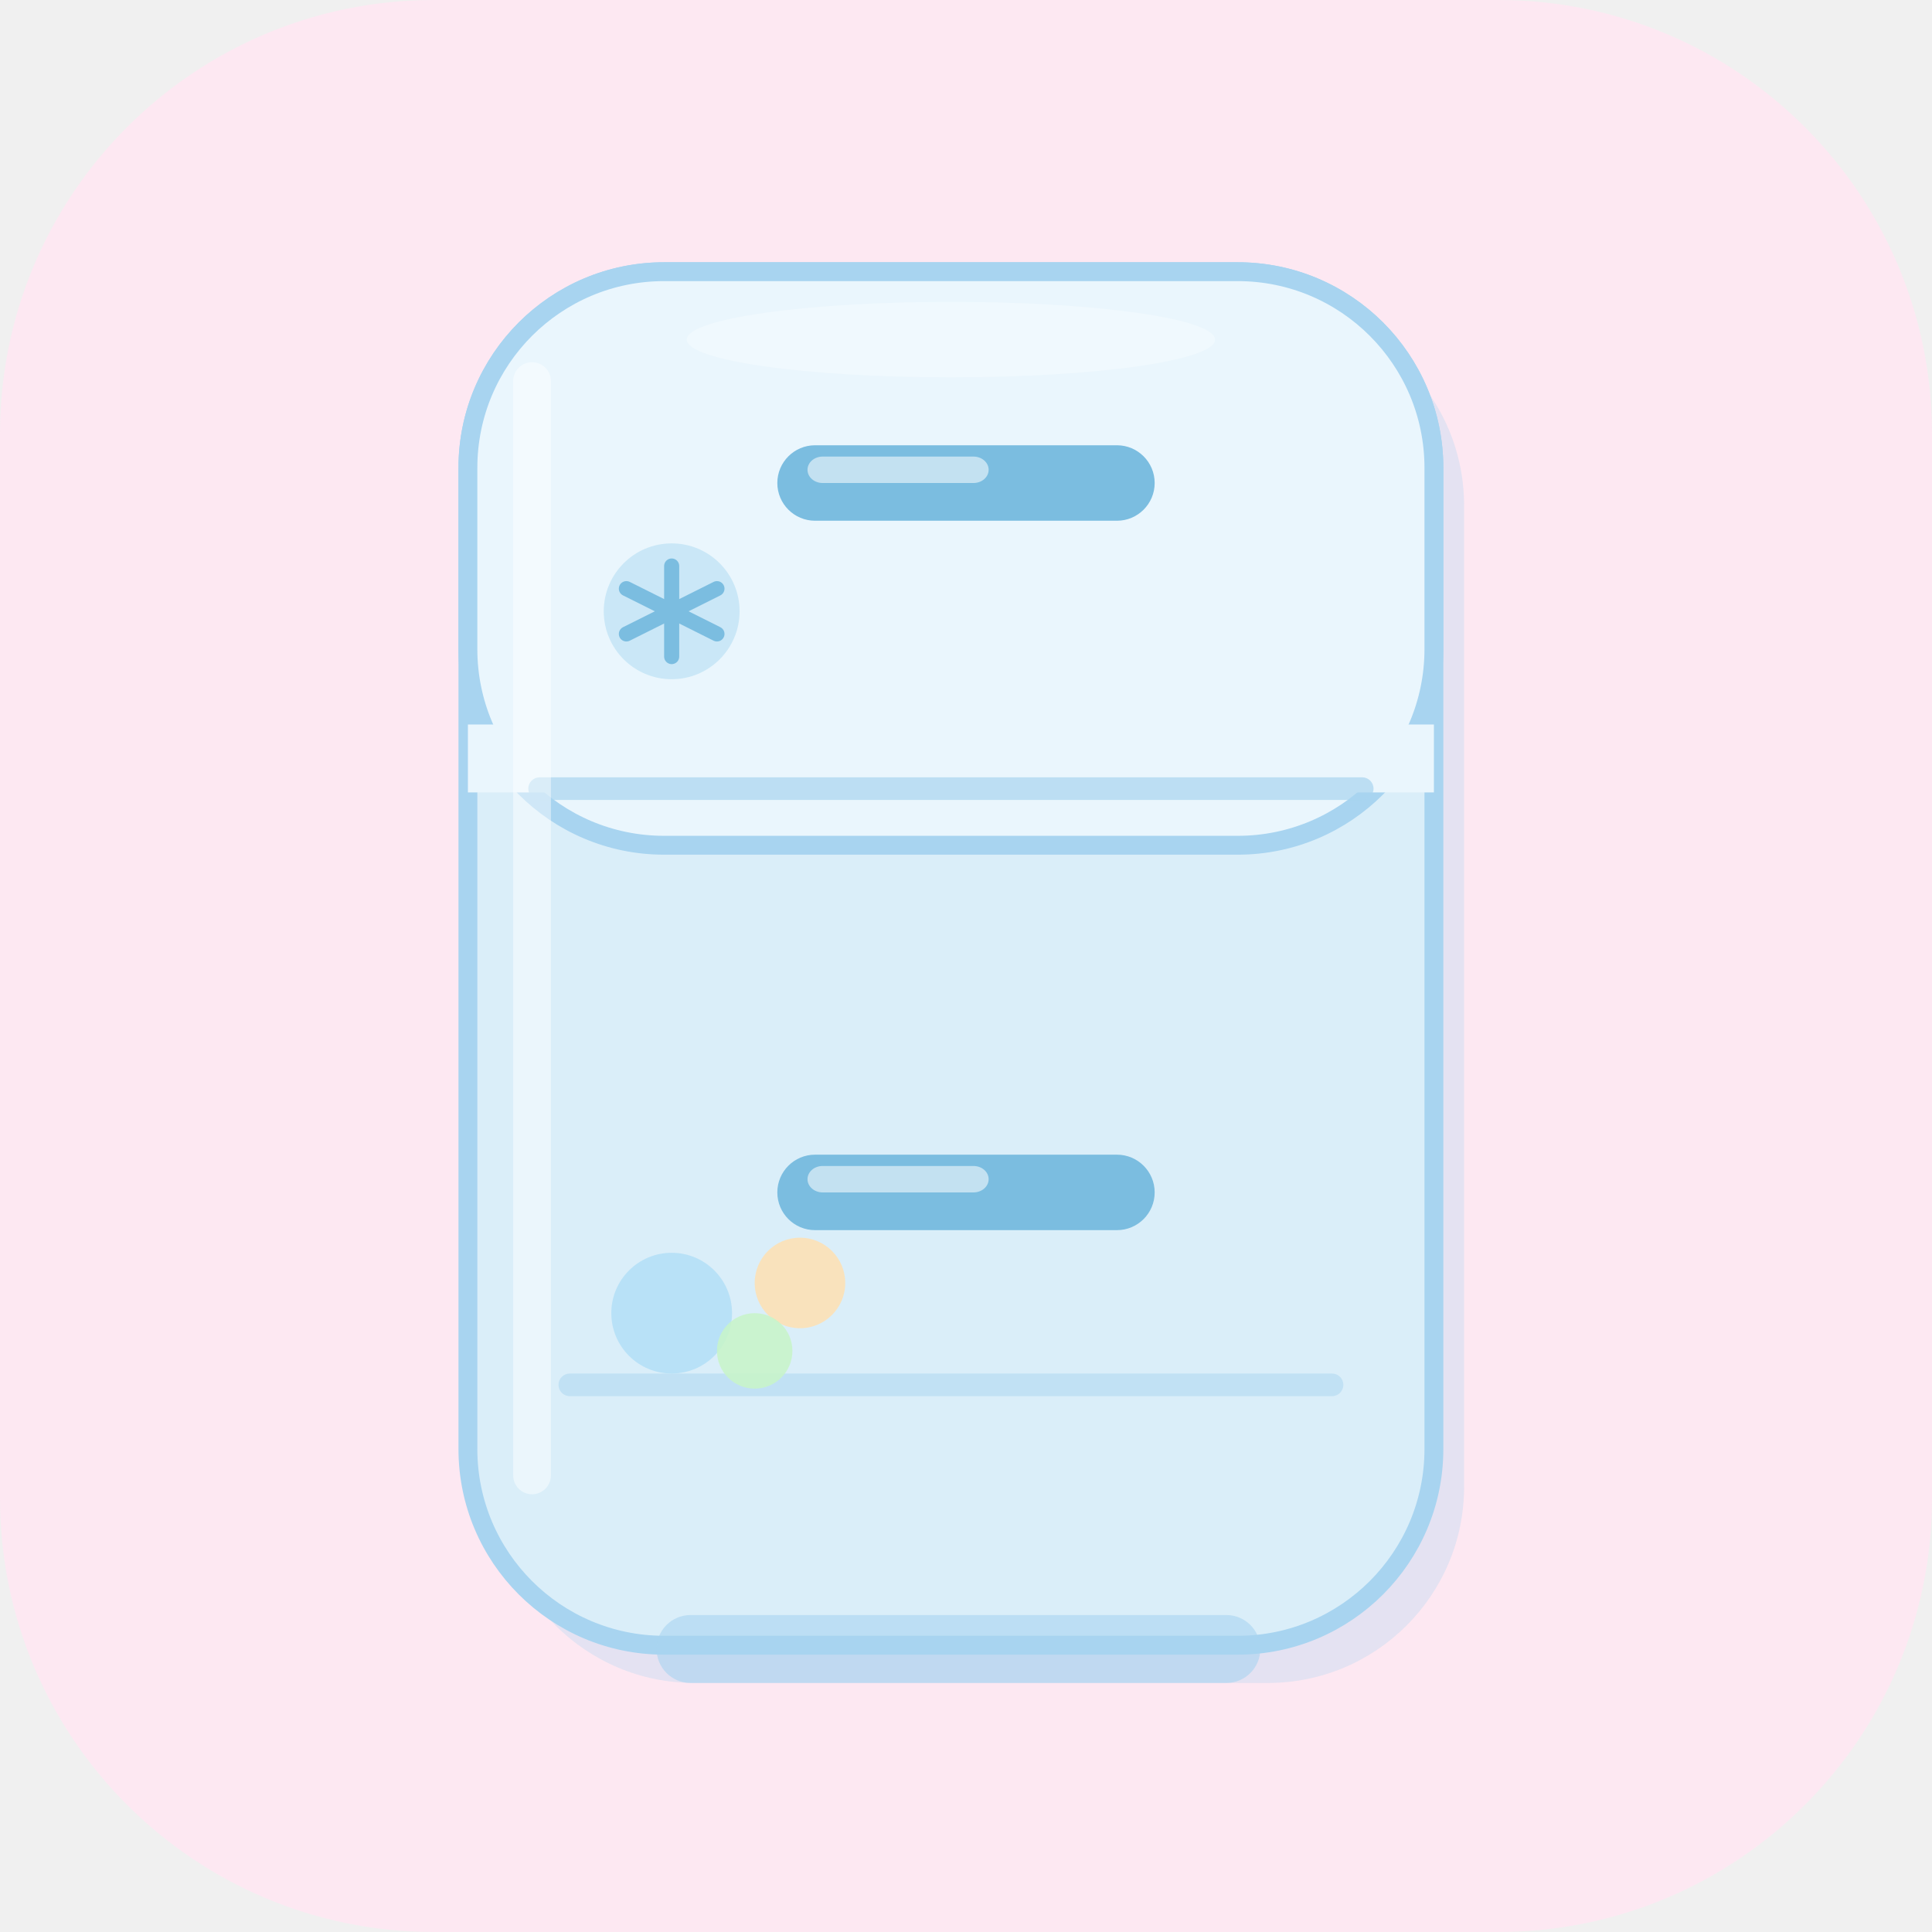
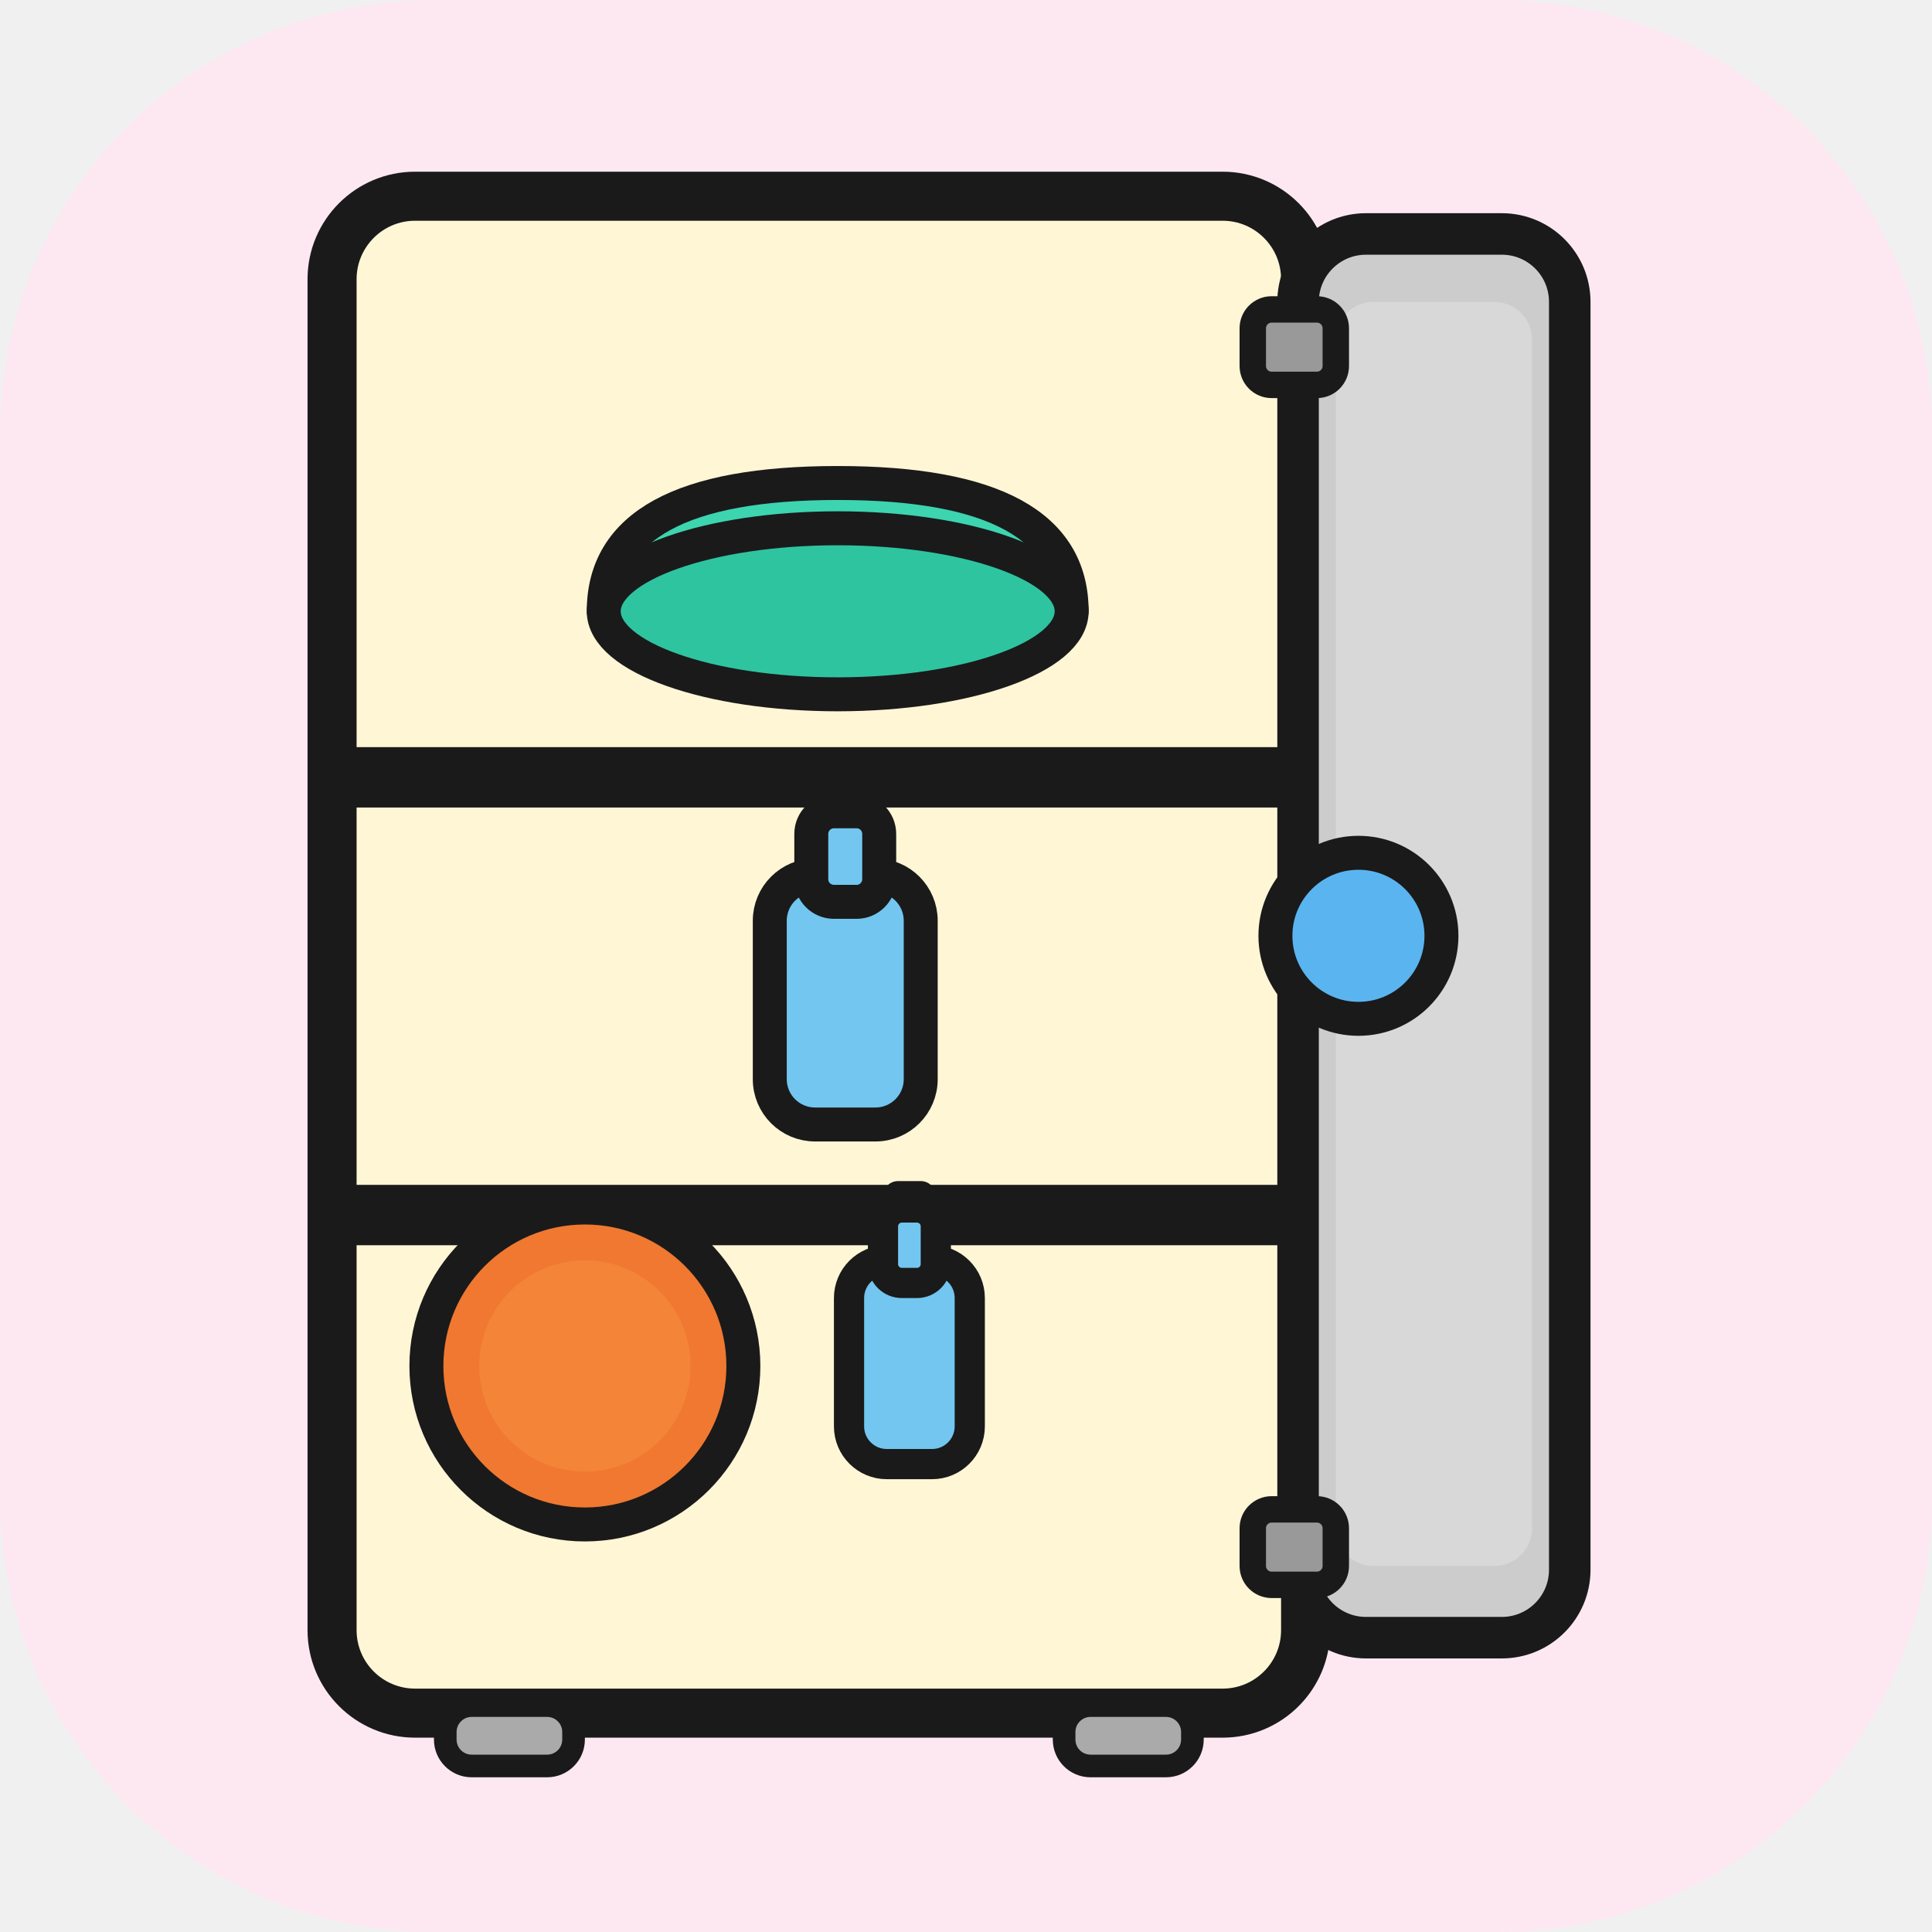
<svg xmlns="http://www.w3.org/2000/svg" viewBox="0 0 512 512">
  <rect width="512" height="512" rx="115" fill="#fde8f2" />
-   <rect x="132" y="82" width="256" height="364" rx="52" fill="#a8d4f0" opacity="0.3" />
-   <rect x="124" y="72" width="256" height="364" rx="52" fill="#daeef9" stroke="#a8d4f0" stroke-width="5" />
-   <rect x="124" y="72" width="256" height="152" rx="52" fill="#eaf6fd" stroke="#a8d4f0" stroke-width="5" />
-   <rect x="124" y="192" width="256" height="18" fill="#eaf6fd" />
-   <rect x="140" y="206" width="224" height="6" rx="3" fill="#a8d4f0" opacity="0.7" />
-   <rect x="206" y="118" width="100" height="20" rx="10" fill="#7bbde0" />
-   <rect x="214" y="121" width="48" height="7" rx="4" fill="#ffffff" opacity="0.55" />
-   <circle cx="178" cy="162" r="18" fill="#c2e4f5" opacity="0.8" />
-   <line x1="178" y1="150" x2="178" y2="174" stroke="#7bbde0" stroke-width="4" stroke-linecap="round" />
-   <line x1="166" y1="156" x2="190" y2="168" stroke="#7bbde0" stroke-width="4" stroke-linecap="round" />
-   <line x1="190" y1="156" x2="166" y2="168" stroke="#7bbde0" stroke-width="4" stroke-linecap="round" />
-   <rect x="206" y="306" width="100" height="20" rx="10" fill="#7bbde0" />
-   <rect x="214" y="309" width="48" height="7" rx="4" fill="#ffffff" opacity="0.55" />
-   <rect x="148" y="364" width="208" height="6" rx="3" fill="#a8d4f0" opacity="0.5" />
-   <circle cx="178" cy="348" r="16" fill="#b5e0f7" opacity="0.9" />
-   <circle cx="212" cy="340" r="12" fill="#ffe0b2" opacity="0.85" />
-   <circle cx="200" cy="358" r="10" fill="#c8f5c8" opacity="0.85" />
-   <rect x="174" y="428" width="160" height="18" rx="9" fill="#a8d4f0" opacity="0.6" />
-   <rect x="136" y="96" width="10" height="300" rx="5" fill="#ffffff" opacity="0.45" />
-   <ellipse cx="252" cy="90" rx="70" ry="10" fill="#ffffff" opacity="0.3" />
+   <rect x="88" y="52" width="258" height="402" rx="22" fill="#fff6d6" />
+   <rect x="88" y="198" width="258" height="16" fill="#1a1a1a" />
+   <rect x="88" y="314" width="258" height="16" fill="#1a1a1a" />
+   <ellipse cx="222" cy="162" rx="62" ry="22" fill="#2ec4a0" />
+   <path d="M160 162 Q160 128 222 128 Q284 128 284 162 Z" fill="#3dd4b0" stroke="#1a1a1a" stroke-width="9" stroke-linejoin="round" />
+   <ellipse cx="222" cy="162" rx="62" ry="22" fill="#2ec4a0" stroke="#1a1a1a" stroke-width="9" />
+   <rect x="204" y="232" width="40" height="66" rx="12" fill="#72c6f0" stroke="#1a1a1a" stroke-width="9" />
+   <rect x="215" y="215" width="18" height="24" rx="6" fill="#72c6f0" stroke="#1a1a1a" stroke-width="9" />
+   <rect x="215" y="207" width="18" height="12" rx="5" fill="#1a1a1a" />
+   <circle cx="155" cy="362" r="42" fill="#f07830" stroke="#1a1a1a" stroke-width="9" />
+   <circle cx="155" cy="362" r="28" fill="#f89040" opacity="0.5" />
+   <rect x="225" y="334" width="32" height="54" rx="10" fill="#72c6f0" stroke="#1a1a1a" stroke-width="8" />
+   <rect x="234" y="320" width="14" height="20" rx="5" fill="#72c6f0" stroke="#1a1a1a" stroke-width="8" />
+   <rect x="234" y="313" width="14" height="11" rx="4" fill="#1a1a1a" />
+   <rect x="88" y="52" width="258" height="402" rx="22" fill="none" stroke="#1a1a1a" stroke-width="13" />
+   <rect x="344" y="62" width="72" height="372" rx="18" fill="#cccccc" stroke="#1a1a1a" stroke-width="11" />
+   <rect x="354" y="80" width="52" height="335" rx="10" fill="#d8d8d8" />
+   <rect x="332" y="82" width="22" height="20" rx="5" fill="#999" stroke="#1a1a1a" stroke-width="7" />
+   <rect x="332" y="400" width="22" height="20" rx="5" fill="#999" stroke="#1a1a1a" stroke-width="7" />
+   <circle cx="360" cy="248" r="22" fill="#5ab4f0" stroke="#1a1a1a" stroke-width="9" />
+   <rect x="118" y="452" width="34" height="16" rx="7" fill="#aaa" stroke="#1a1a1a" stroke-width="6" />
+   <rect x="282" y="452" width="34" height="16" rx="7" fill="#aaa" stroke="#1a1a1a" stroke-width="6" />
</svg>
